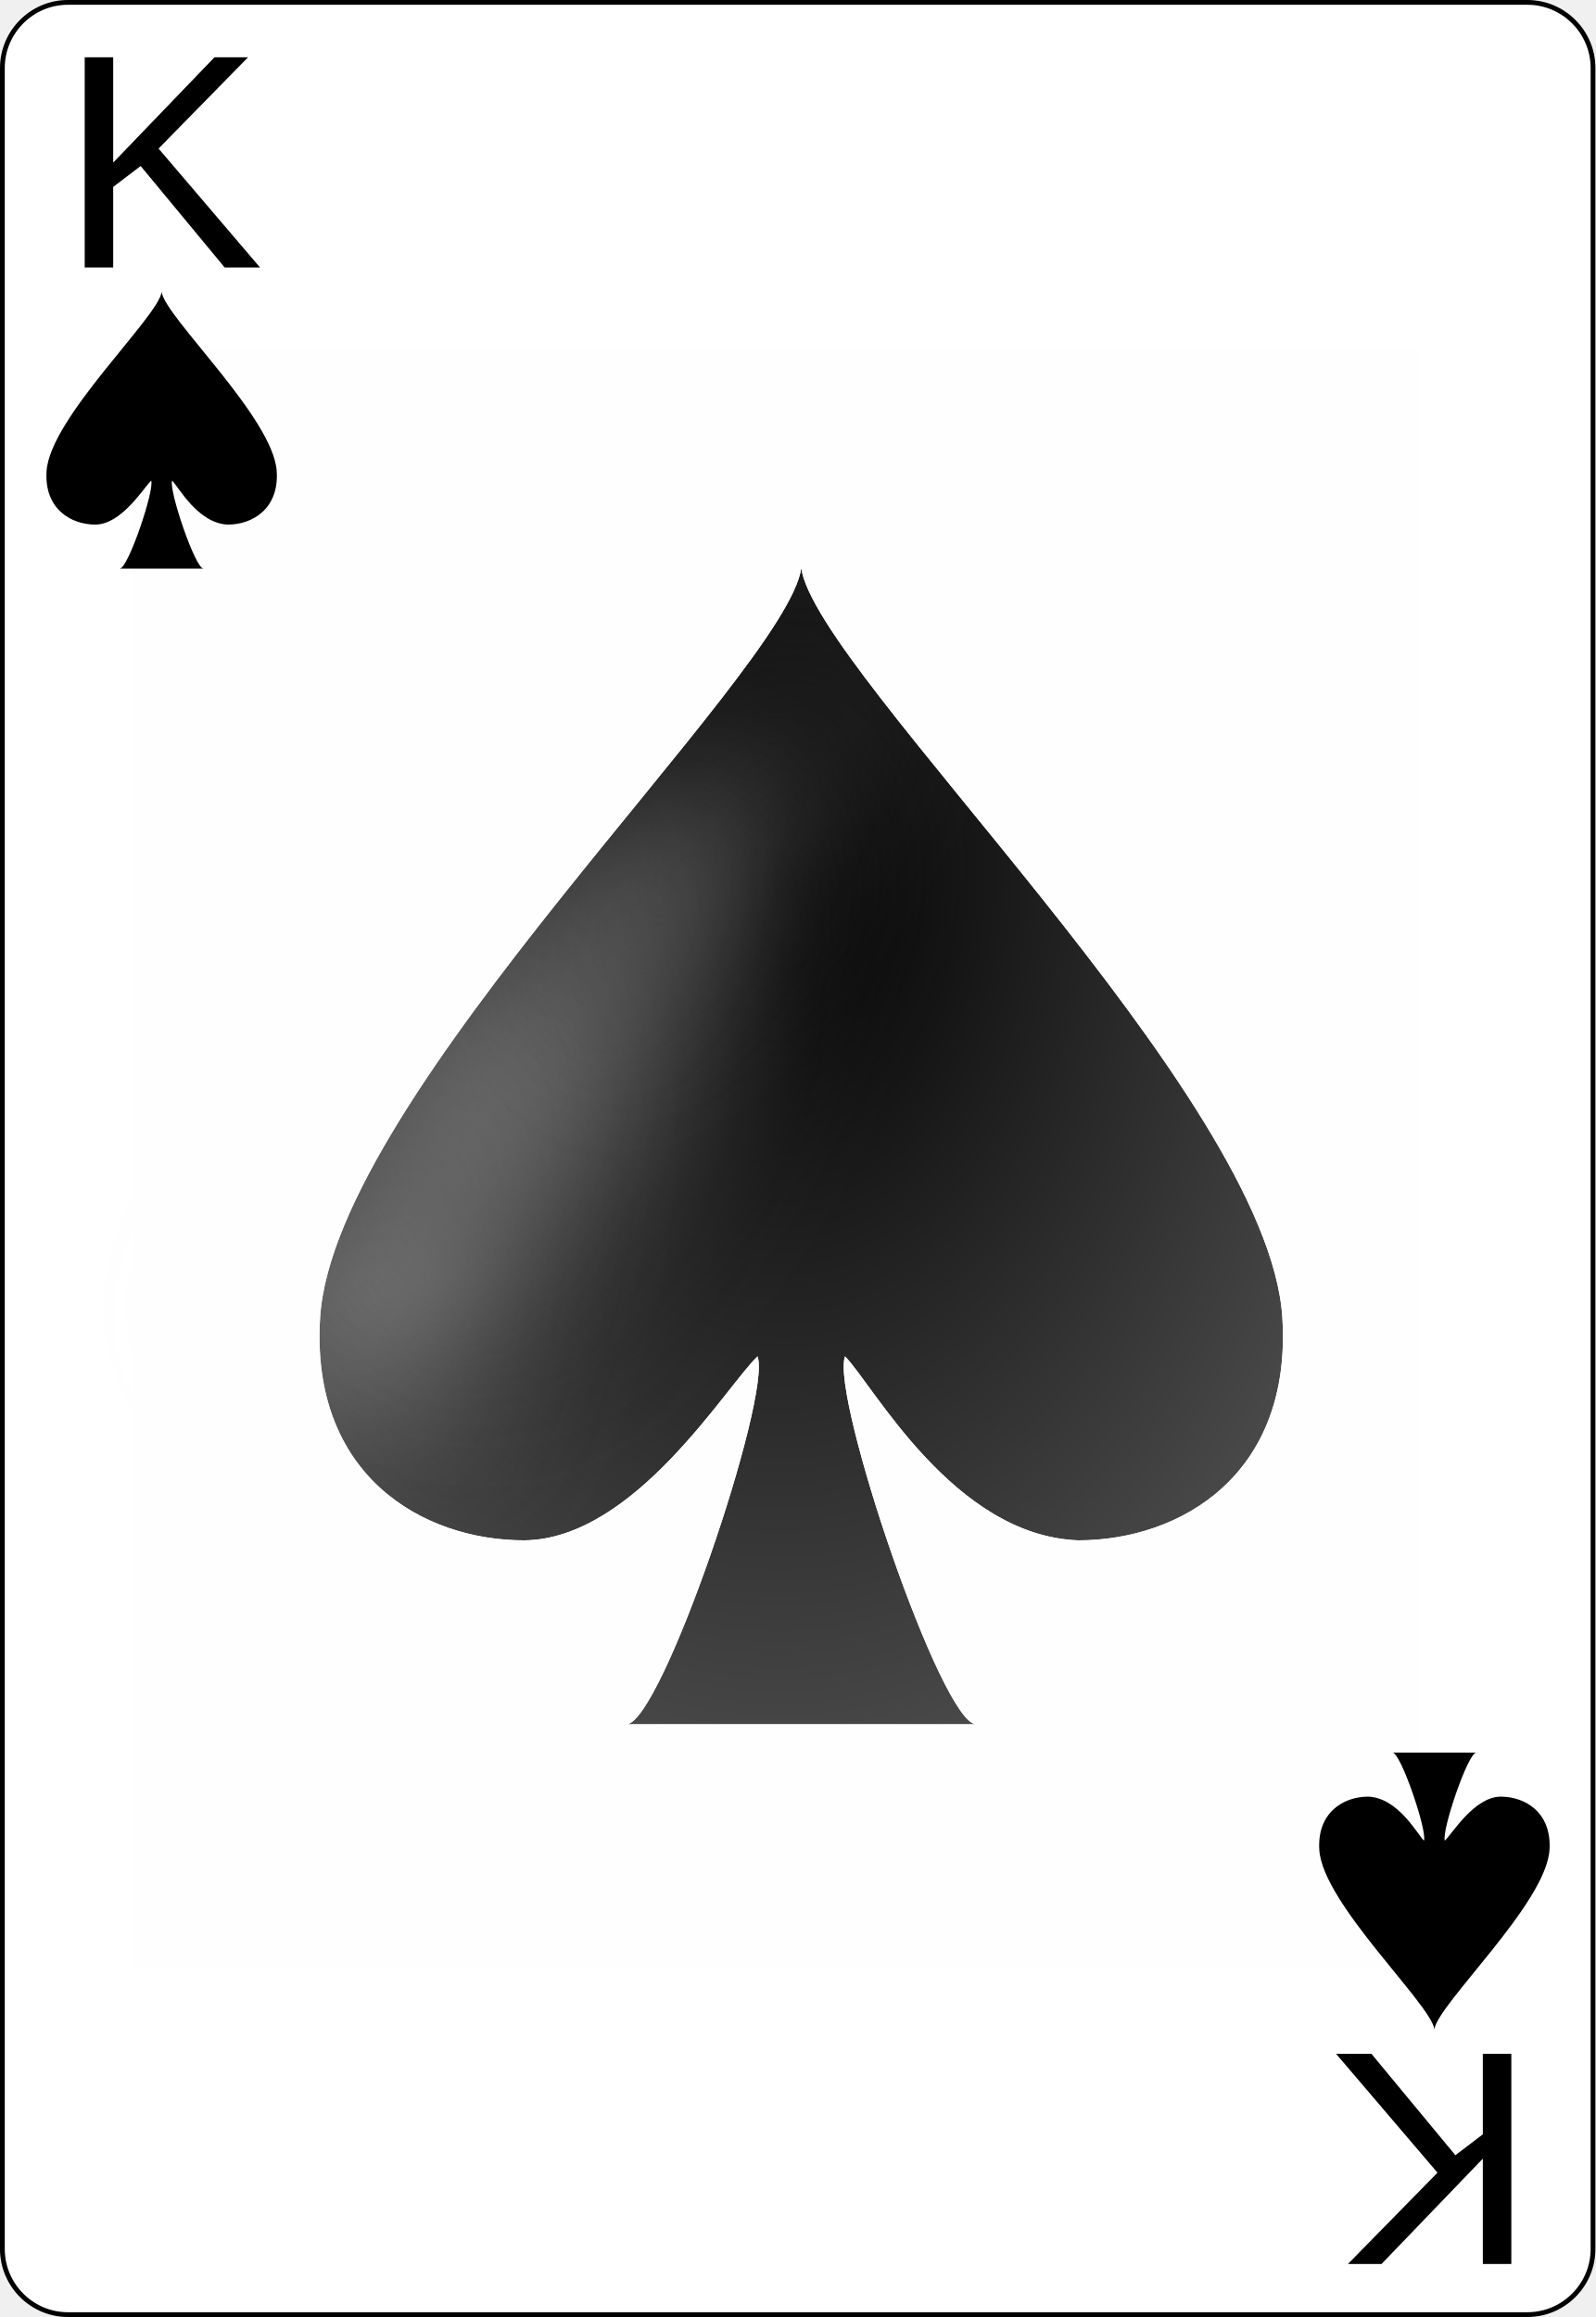
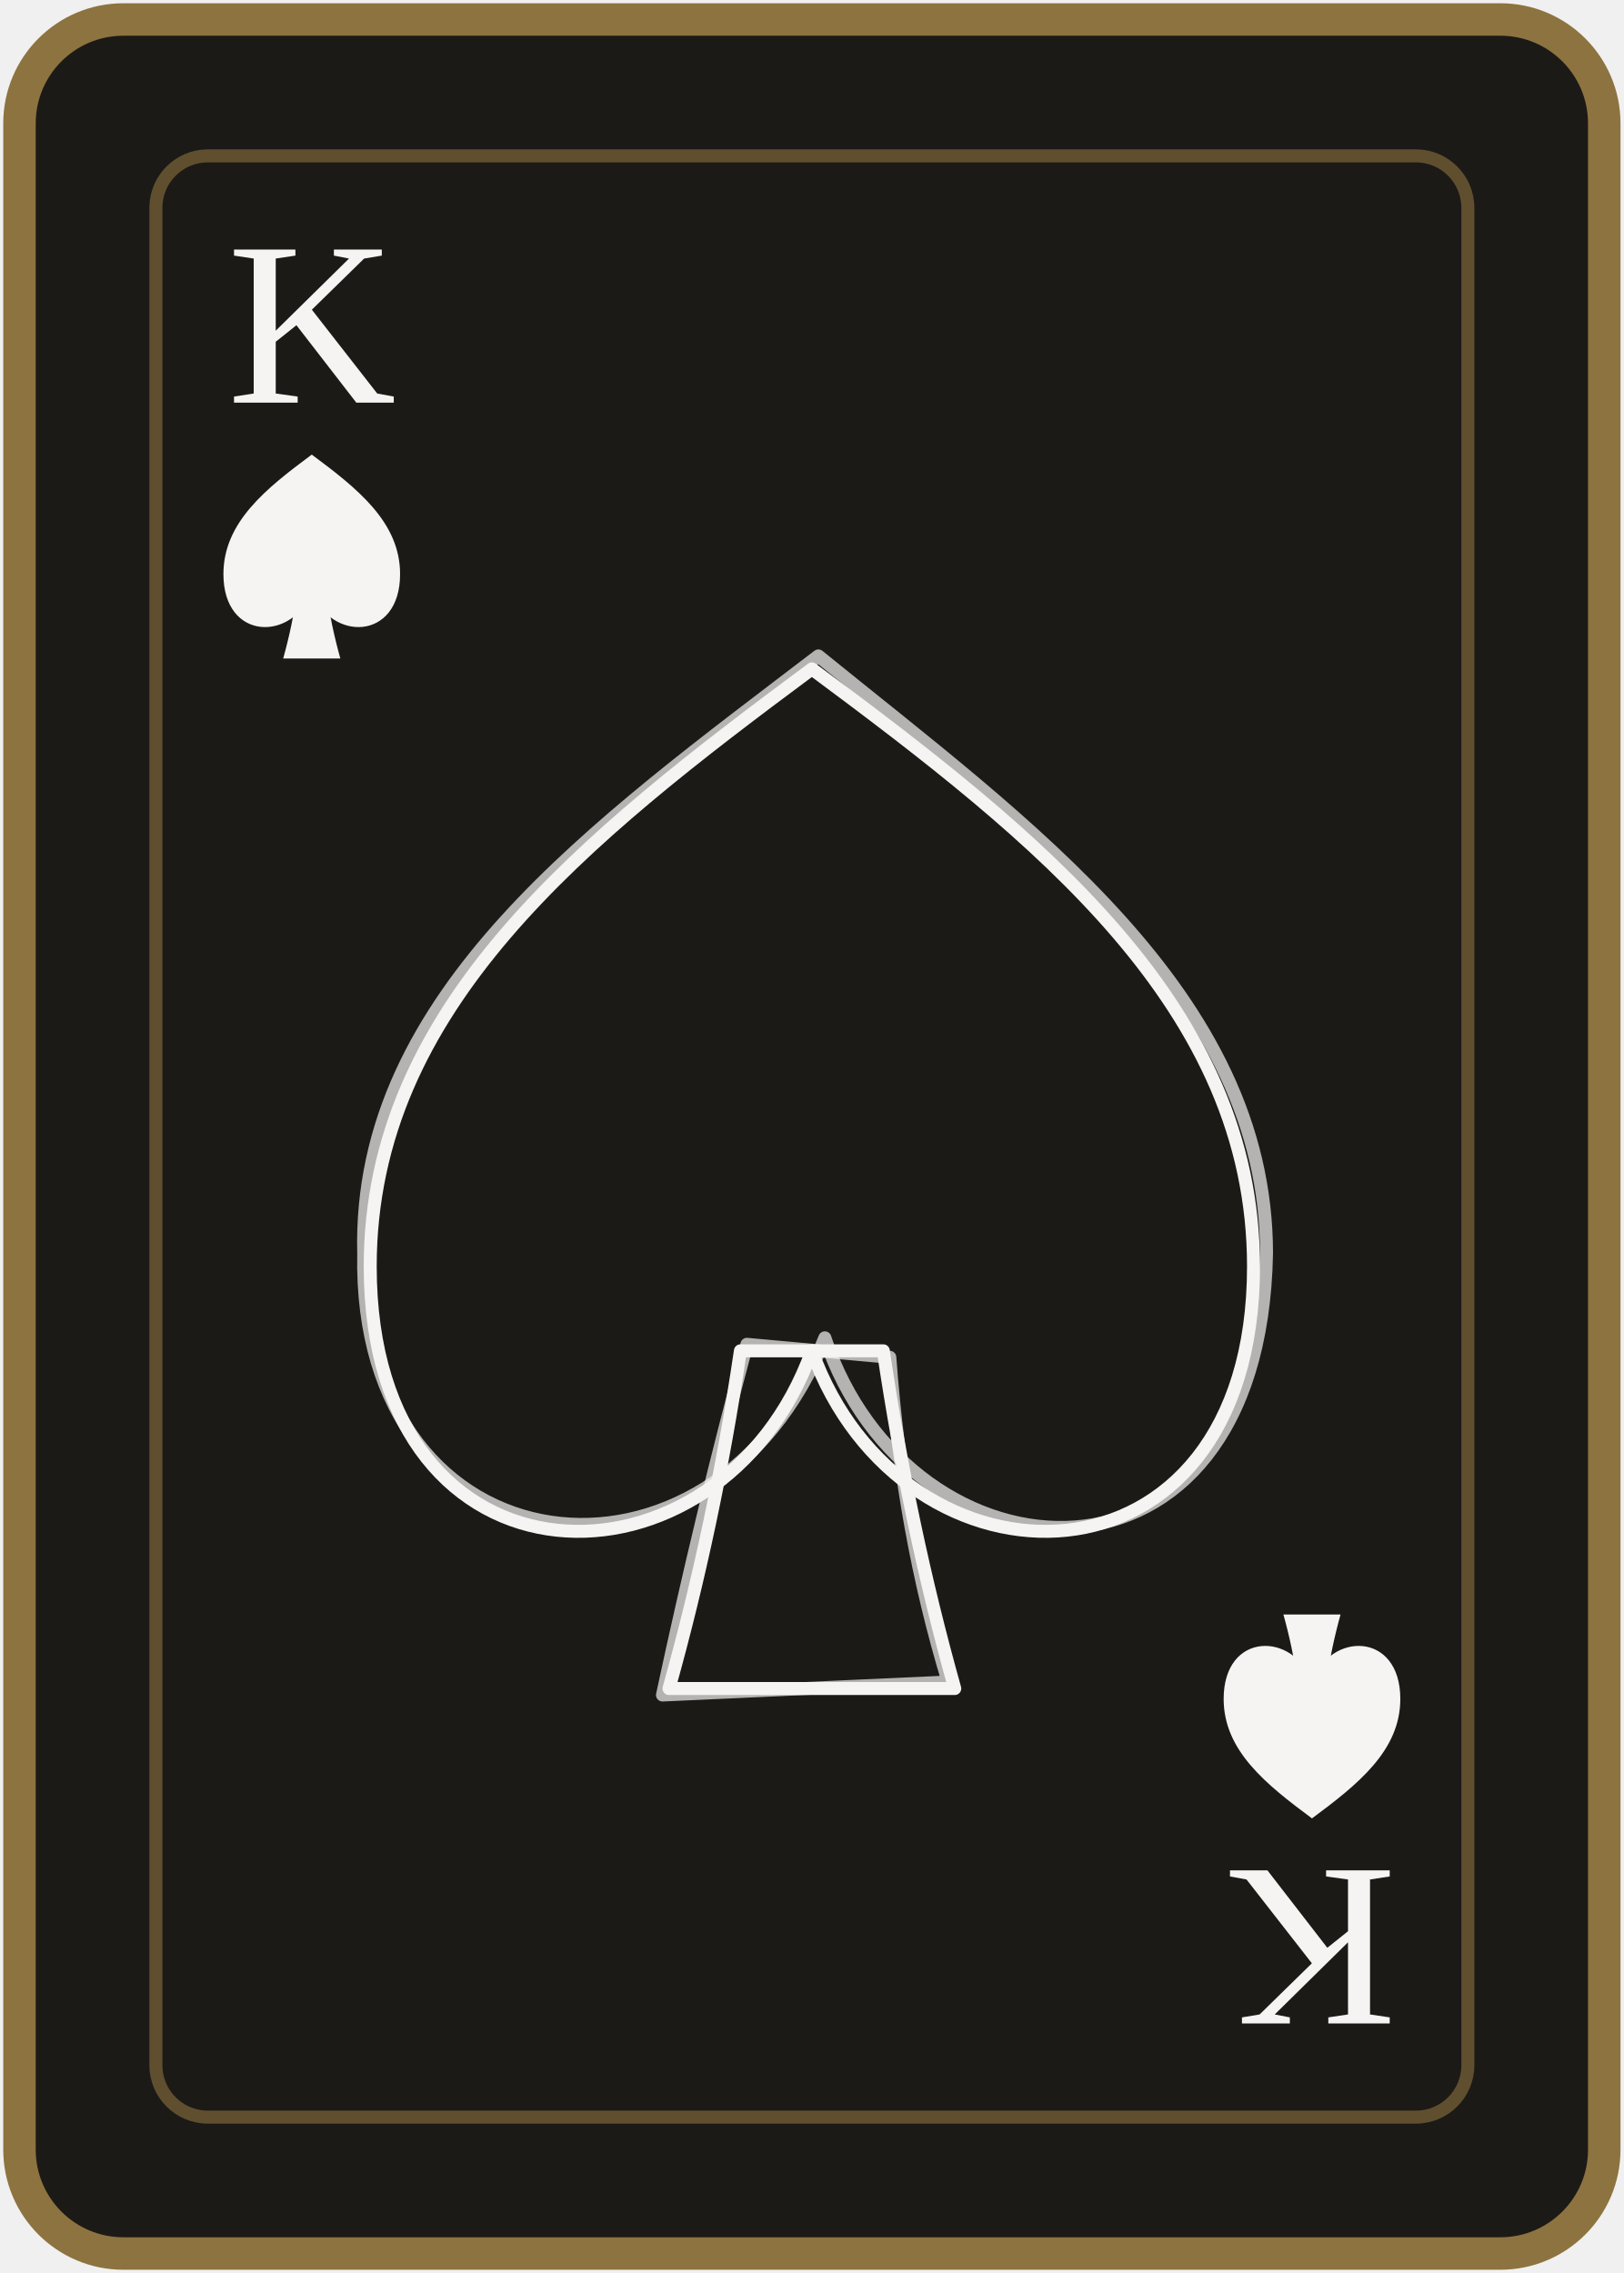
- <svg xmlns="http://www.w3.org/2000/svg" xmlns:xlink="http://www.w3.org/1999/xlink" width="167.087pt" height="242.667pt" viewBox="0 0 167.087 242.667" xml:space="preserve" id="svg2" version="1.1">
-   <defs id="defs41">
-     <radialGradient xlink:href="#linearGradient3773" id="radialGradient3781" cx="-0.158" cy="-8.835" fx="-0.158" fy="-8.835" r="8" gradientTransform="matrix(-1.584269,-0.02349808,0.03071979,-2.477574,-0.2485638,-26.71351)" gradientUnits="userSpaceOnUse" />
-     <linearGradient id="linearGradient3773">
-       <stop style="stop-color:#000000;stop-opacity:1;" offset="0" id="stop3775" />
-       <stop style="stop-color:#000000;stop-opacity:0.649;" offset="1" id="stop3777" />
-     </linearGradient>
-     <radialGradient xlink:href="#linearGradient3773" id="radialGradient3957" cx="-0.158" cy="-8.835" fx="-0.158" fy="-8.835" r="8" gradientTransform="matrix(-1.584269,-0.02349808,0.03071979,-2.477574,-0.2485638,-26.71351)" gradientUnits="userSpaceOnUse" />
-     <linearGradient id="linearGradient3959">
-       <stop style="stop-color:#000000;stop-opacity:1;" offset="0" id="stop3961" />
-       <stop style="stop-color:#000000;stop-opacity:0.649;" offset="1" id="stop3963" />
-     </linearGradient>
-     <radialGradient r="81.903" fy="509.476" fx="168.025" cy="509.476" cx="168.025" gradientTransform="matrix(1.25656,-0.7774064,0.3366382,0.5361257,-221.2021,359.2426)" gradientUnits="userSpaceOnUse" id="radialGradient3975" xlink:href="#linearGradient3784-4" />
-     <linearGradient id="linearGradient3784-4">
-       <stop style="stop-color:#ffffff;stop-opacity:0.435;" offset="0" id="stop3786-8" />
-       <stop style="stop-color:#000000;stop-opacity:0;" offset="1" id="stop3788-6" />
-     </linearGradient>
-     <filter color-interpolation-filters="sRGB" id="filter3803" x="-0.331" width="1.661" y="-0.164" height="1.329">
-       <feGaussianBlur stdDeviation="14.131" id="feGaussianBlur3805" />
-     </filter>
-     <radialGradient xlink:href="#linearGradient3784-4-5" id="radialGradient3929" gradientUnits="userSpaceOnUse" gradientTransform="matrix(1.25656,-0.7774064,0.3366382,0.5361257,-221.2021,359.2426)" cx="168.025" cy="509.476" fx="168.025" fy="509.476" r="81.903" />
-     <linearGradient id="linearGradient3784-4-5">
-       <stop style="stop-color:#ffffff;stop-opacity:0.489;" offset="0" id="stop3786-8-0" />
-       <stop style="stop-color:#000000;stop-opacity:0;" offset="1" id="stop3788-6-3" />
-     </linearGradient>
-     <filter color-interpolation-filters="sRGB" id="filter3803-1" x="-0.331" width="1.661" y="-0.164" height="1.329">
-       <feGaussianBlur stdDeviation="14.131" id="feGaussianBlur3805-8" />
-     </filter>
-     <radialGradient xlink:href="#linearGradient3784-4-1" id="radialGradient3927" gradientUnits="userSpaceOnUse" gradientTransform="matrix(1.25656,-0.7774064,0.3366382,0.5361257,-221.2021,359.2426)" cx="168.025" cy="509.476" fx="168.025" fy="509.476" r="81.903" />
-     <linearGradient id="linearGradient3784-4-1">
-       <stop style="stop-color:#ffffff;stop-opacity:0.237;" offset="0" id="stop3786-8-03" />
-       <stop style="stop-color:#000000;stop-opacity:0;" offset="1" id="stop3788-6-6" />
-     </linearGradient>
-     <filter color-interpolation-filters="sRGB" id="filter3803-73" x="-0.331" width="1.661" y="-0.164" height="1.329">
-       <feGaussianBlur stdDeviation="14.131" id="feGaussianBlur3805-2" />
-     </filter>
-     <radialGradient r="8" fy="-8.835" fx="-0.158" cy="-8.835" cx="-0.158" gradientTransform="matrix(-1.584269,-0.02349808,0.03071979,-2.477574,-0.2485638,-26.71351)" gradientUnits="userSpaceOnUse" id="radialGradient3990" xlink:href="#linearGradient3773" />
-     <radialGradient xlink:href="#linearGradient3784-4" id="radialGradient3161" gradientUnits="userSpaceOnUse" gradientTransform="matrix(1.25656,-0.7774064,0.3366382,0.5361257,-221.2021,359.2426)" cx="168.025" cy="509.476" fx="168.025" fy="509.476" r="81.903" />
-     <radialGradient xlink:href="#linearGradient3784-4-5" id="radialGradient3163" gradientUnits="userSpaceOnUse" gradientTransform="matrix(1.25656,-0.7774064,0.3366382,0.5361257,-221.2021,359.2426)" cx="168.025" cy="509.476" fx="168.025" fy="509.476" r="81.903" />
-     <radialGradient xlink:href="#linearGradient3784-4-1" id="radialGradient3165" gradientUnits="userSpaceOnUse" gradientTransform="matrix(1.25656,-0.7774064,0.3366382,0.5361257,-221.2021,359.2426)" cx="168.025" cy="509.476" fx="168.025" fy="509.476" r="81.903" />
+ <svg xmlns="http://www.w3.org/2000/svg" viewBox="0 0 250 350" width="250" height="350" class="op-face">
+   <defs>
+     <style>
+       .op-face .op-bg {
+         fill: var(--op-color-neutral-minus-eight, #1c1a17);
+       }
+ 
+       /* opposite of the app's neutral background: light mode default is dark,
+          dark mode flips it light */
+       @media (prefers-color-scheme: dark) {
+         .op-face .op-bg {
+           fill: var(--op-color-neutral-plus-eight, #f5f4f2);
+         }
+       }
+ 
+       .op-face .op-border {
+         fill: none;
+         stroke: var(--op-color-primary-base, #8d733f);
+         stroke-width: 5;
+       }
+ 
+       .op-face .op-border-inner {
+         fill: none;
+         stroke: var(--op-color-primary-base, #8d733f);
+         stroke-width: 2;
+         opacity: 0.6;
+       }
+ 
+       /* spades/clubs are neutral ink, not the red alert token: light ink
+          on the default (dark) card, dark ink once the card flips light */
+       .op-face .op-spade {
+         fill: var(--op-color-neutral-plus-eight, #f5f4f2);
+       }
+ 
+       .op-face .op-spade-line {
+         fill: none;
+         stroke: var(--op-color-neutral-plus-eight, #f5f4f2);
+         stroke-width: 2;
+         stroke-linecap: round;
+         stroke-linejoin: round;
+       }
+ 
+       @media (prefers-color-scheme: dark) {
+         .op-face .op-spade {
+           fill: var(--op-color-neutral-minus-eight, #1c1a17);
+         }
+ 
+         .op-face .op-spade-line {
+           stroke: var(--op-color-neutral-minus-eight, #1c1a17);
+         }
+       }
+ 
+       .op-face .op-index {
+         fill: var(--op-color-neutral-plus-eight, #f5f4f2);
+         font-family: Georgia, 'Times New Roman', serif;
+         font-size: 36px;
+         text-anchor: middle;
+       }
+ 
+       @media (prefers-color-scheme: dark) {
+         .op-face .op-index {
+           fill: var(--op-color-neutral-minus-eight, #1c1a17);
+         }
+       }
+     </style>
  </defs>
-   <g id="Layer_x0020_1" style="fill-rule:nonzero;clip-rule:nonzero;stroke:#000000;stroke-miterlimit:4;">
-     <path style="fill:#FFFFFF;stroke-width:0.5;" d="M166.837,235.548c0,3.777-3.087,6.869-6.871,6.869H7.111c-3.775,0-6.861-3.092-6.861-6.869V7.12C0.25,3.343,3.336,0.25,7.111,0.25h152.855    c3.784,0,6.871,3.093,6.871,6.87v228.428z" id="path5" />
-     <g style="stroke:none;" id="g7">
-       <g id="g9">
- 				
- 			</g>
+   <g class="op-card">
+     <rect class="op-bg" x="3" y="3" width="244" height="344" rx="16" />
+     <rect class="op-border" x="3" y="3" width="244" height="344" rx="16" />
+     <rect class="op-border-inner" x="24" y="24" width="202" height="302" rx="8" />
+     <g transform="translate(48 62)">
+       <text class="op-index" x="0" y="0">K</text>
+       <g transform="translate(0 22.4) scale(0.2)">
+         <path class="op-spade" d="M 0 33 C -14 72 -68 72 -68 20 C -68 -20 -35 -46 0 -72 C 35 -46 68 -20 68 20 C 68 72 14 72 0 33 Z" />
+         <path class="op-spade" d="M -11 33 Q -15 60 -22 85 L 22 85 Q 15 60 11 33 Z" />
+       </g>
    </g>
-     <g id="g15">
- 			
- 		</g>
-     <g id="g19">
- 			
- 		</g>
-     <g style="stroke:none;" id="g23">
-       <g id="g25">
- 				
- 			</g>
+     <g transform="translate(202 288) rotate(180)">
+       <text class="op-index" x="0" y="0">K</text>
+       <g transform="translate(0 22.4) scale(0.2)">
+         <path class="op-spade" d="M 0 33 C -14 72 -68 72 -68 20 C -68 -20 -35 -46 0 -72 C 35 -46 68 -20 68 20 C 68 72 14 72 0 33 Z" />
+         <path class="op-spade" d="M -11 33 Q -15 60 -22 85 L 22 85 Q 15 60 11 33 Z" />
+       </g>
    </g>
-     <g style="stroke:none;" id="g31">
-       <g id="g33">
- 				
- 			</g>
+     <g transform="translate(125 175)">
+       <path class="op-spade-line" d="M 0 33 C -14 72 -68 72 -68 20 C -68 -20 -35 -46 0 -72 C 35 -46 68 -20 68 20 C 68 72 14 72 0 33 Z" />
+       <path class="op-spade-line" opacity="0.7" d="M 2 31 C -15 74 -70 68 -69 18 C -70 -22 -33 -48 1 -74 C 33 -48 70 -22 70 18 C 69 74 15 70 2 31 Z" />
+       <path class="op-spade-line" d="M -11 33 Q -15 60 -22 85 L 22 85 Q 15 60 11 33 Z" />
+       <path class="op-spade-line" opacity="0.7" d="M -10 32 Q -17 58 -23 86 L 21 84 Q 14 61 12 34 Z" />
    </g>
  </g>
-   <g transform="matrix(0.1986111,0,0,0.1986111,10.08346,15.42888)" id="g3886">
-     <g style="fill:url(#radialGradient3781);fill-opacity:1" id="layer1-7-1" transform="matrix(31.75408,0,0,29.03312,371.7377,526.7095)">
-       <path style="fill:url(#radialGradient3990);fill-opacity:1" d="M 7.989,3.103 C 7.747,-0.954 0.242,-8.59 0,-10.5 c -0.242,1.909 -7.747,9.545 -7.989,13.603 -0.169,2.868 1.695,4.057 3.39,4.057 1.835,-0.022 3.351,-2.801 3.873,-3.341 0.242,0.716 -1.603,6.682 -2.179,6.682 l 5.811,0 C 2.33,10.501 0.485,4.535 0.727,3.819 1.184,4.315 2.524,7.077 4.601,7.16 6.295,7.159 8.158,5.971 7.989,3.103 z" id="sl-5" />
-     </g>
-     <path transform="matrix(1.642458,-1.082367,1.344778,1.579553,-783.5045,-14.75167)" id="path3762-6" d="m 122.357,574.383 c 0,0 -13.123,-65.067 17.801,-92.974 34.761,-31.369 150.111,-71.195 150.111,-71.195 0,0 -81.652,84.604 -110.111,108.338 -27.21,22.692 -57.801,55.831 -57.801,55.831 z" style="fill:url(#radialGradient3161);fill-opacity:1;stroke:none;filter:url(#filter3803)" />
-     <path transform="matrix(2.489528,-0.1237628,1.128458,2.89224,-742.116,-945.2279)" id="path3762-6-0" d="m 122.357,574.383 c 0,0 -13.123,-65.067 17.801,-92.974 34.761,-31.369 150.111,-71.195 150.111,-71.195 0,0 -81.652,84.604 -110.111,108.338 -27.21,22.692 -57.801,55.831 -57.801,55.831 z" style="fill:url(#radialGradient3163);fill-opacity:1;stroke:none;filter:url(#filter3803-1)" />
-     <path transform="matrix(1.942697,-0.3084098,0.5734017,1.993647,-290.3779,-568.3455)" id="path3762-6-2" d="m 122.357,574.383 c 0,0 -13.123,-65.067 17.801,-92.974 34.761,-31.369 150.111,-71.195 150.111,-71.195 0,0 -81.652,84.604 -110.111,108.338 -27.21,22.692 -57.801,55.831 -57.801,55.831 z" style="fill:url(#radialGradient3165);fill-opacity:1;stroke:none;filter:url(#filter3803-73)" />
-     <path id="rect3865" d="m 19.993,106.65 0,854.281 677.156,0 0,-854.281 -677.156,0 z M 371.743,221.869 c 7.684,55.453 245.972,277.15 253.656,394.937 5.366,83.267 -53.771,117.752 -107.562,117.781 -65.949,-2.415 -108.515,-82.591 -123.031,-97 -7.684,20.788 50.897,194 69.188,194 l -184.5,0 c 18.29,0 76.872,-173.212 69.188,-194 -16.58,15.687 -64.726,96.373 -123,97 -53.823,0 -112.991,-34.514 -107.625,-117.781 7.684,-117.816 246.003,-339.513 253.688,-394.937 z" style="fill:#fffeff;fill-opacity:1;fill-rule:nonzero;stroke:none" />
-   </g>
-   <text xml:space="preserve" style="font-size:32px;font-style:normal;font-weight:normal;line-height:125%;letter-spacing:0px;word-spacing:0px;fill:#000000;fill-opacity:1;stroke:none;font-family:Bitstream Vera Sans" x="-160.908" y="-215.097" id="text3788-2" transform="scale(-1,-1)">
-     <tspan id="tspan3790-3" x="-160.908" y="-215.097" style="font-style:normal;font-variant:normal;font-weight:normal;font-stretch:normal;font-family:Arial;-inkscape-font-specification:Arial">K</tspan>
-   </text>
-   <g transform="matrix(-1.508595,0,0,-1.379325,150.2247,198.0438)" id="layer1-7-8">
-     <path id="sl-0" d="M 7.989,3.103 C 7.747,-0.954 0.242,-8.59 0,-10.5 c -0.242,1.909 -7.747,9.545 -7.989,13.603 -0.169,2.868 1.695,4.057 3.39,4.057 1.835,-0.022 3.351,-2.801 3.873,-3.341 0.242,0.716 -1.603,6.682 -2.179,6.682 l 5.811,0 C 2.33,10.501 0.485,4.535 0.727,3.819 1.184,4.315 2.524,7.077 4.601,7.16 6.295,7.159 8.158,5.971 7.989,3.103 z" style="fill:#000000" />
-   </g>
-   <text xml:space="preserve" style="font-size:32px;font-style:normal;font-weight:normal;line-height:125%;letter-spacing:0px;word-spacing:0px;fill:#000000;fill-opacity:1;stroke:none;font-family:Bitstream Vera Sans" x="6.246" y="28.013" id="text3788">
-     <tspan id="tspan3790" x="6.246" y="28.013" style="font-style:normal;font-variant:normal;font-weight:normal;font-stretch:normal;font-family:Arial;-inkscape-font-specification:Arial">K</tspan>
-   </text>
-   <g transform="matrix(1.508595,0,0,1.379325,16.92904,45.06616)" id="layer1-7">
-     <path id="sl" d="M 7.989,3.103 C 7.747,-0.954 0.242,-8.59 0,-10.5 c -0.242,1.909 -7.747,9.545 -7.989,13.603 -0.169,2.868 1.695,4.057 3.39,4.057 1.835,-0.022 3.351,-2.801 3.873,-3.341 0.242,0.716 -1.603,6.682 -2.179,6.682 l 5.811,0 C 2.33,10.501 0.485,4.535 0.727,3.819 1.184,4.315 2.524,7.077 4.601,7.16 6.295,7.159 8.158,5.971 7.989,3.103 z" style="fill:#000000" />
-   </g>
</svg>
